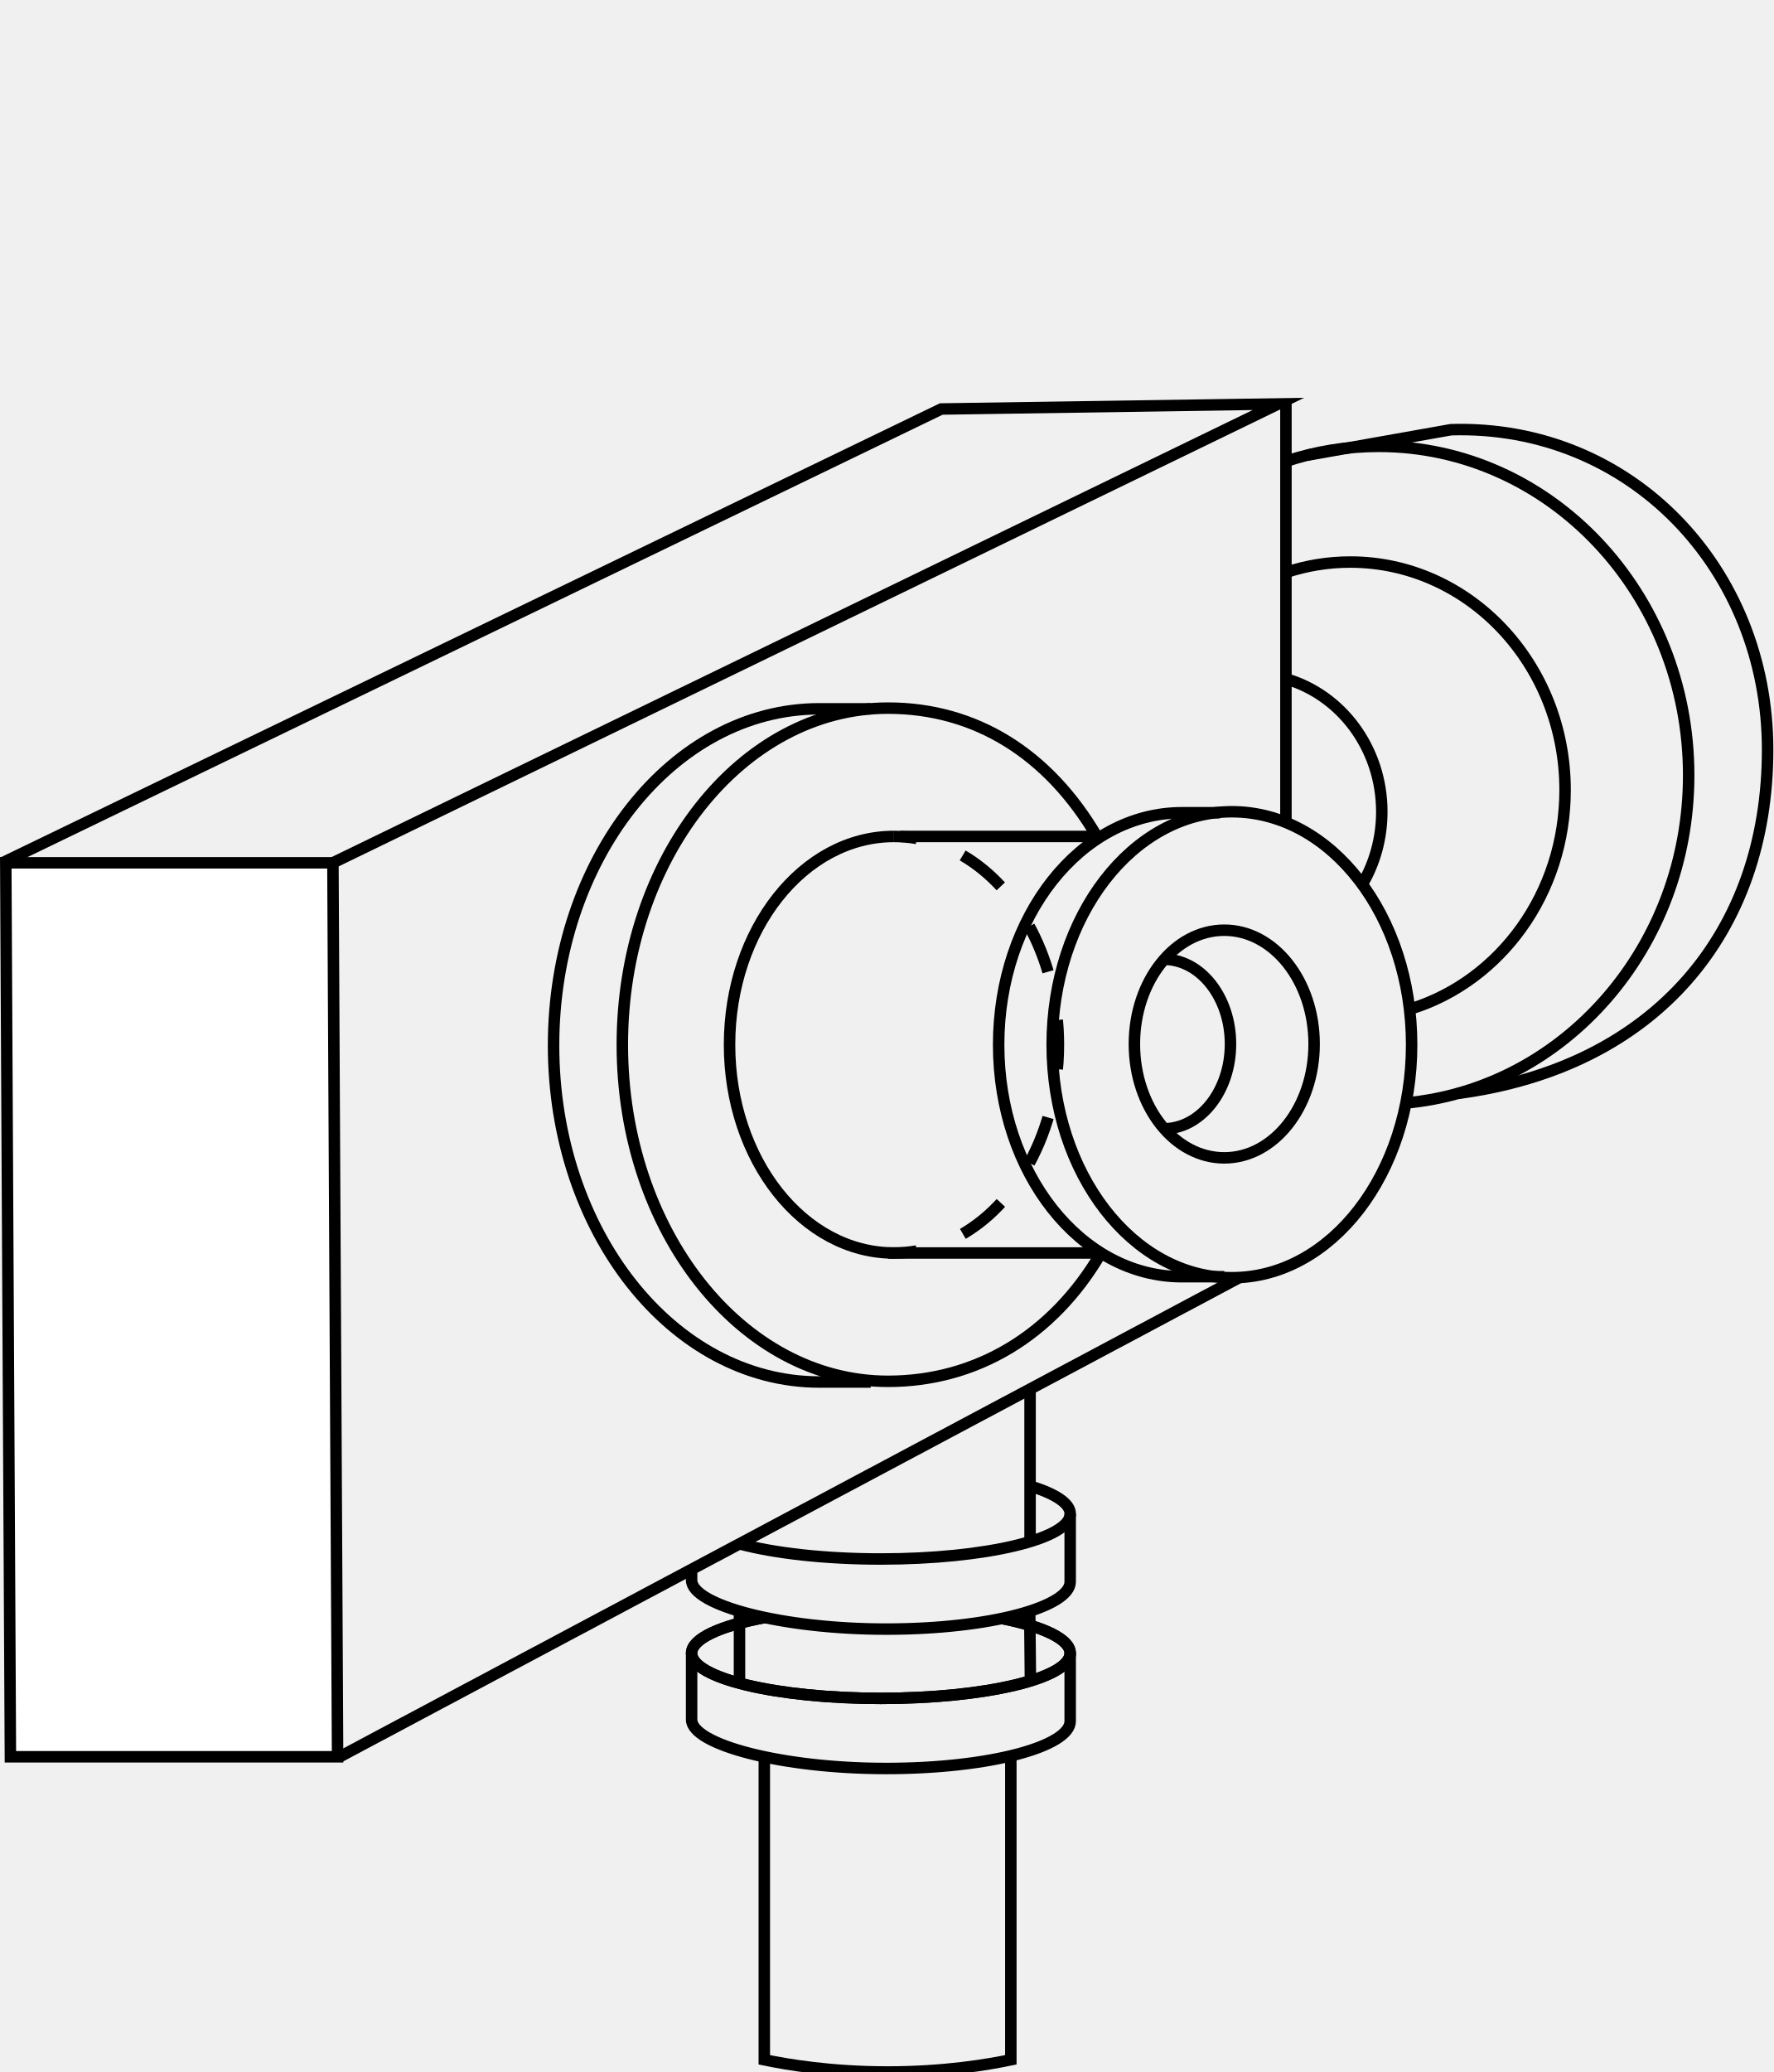
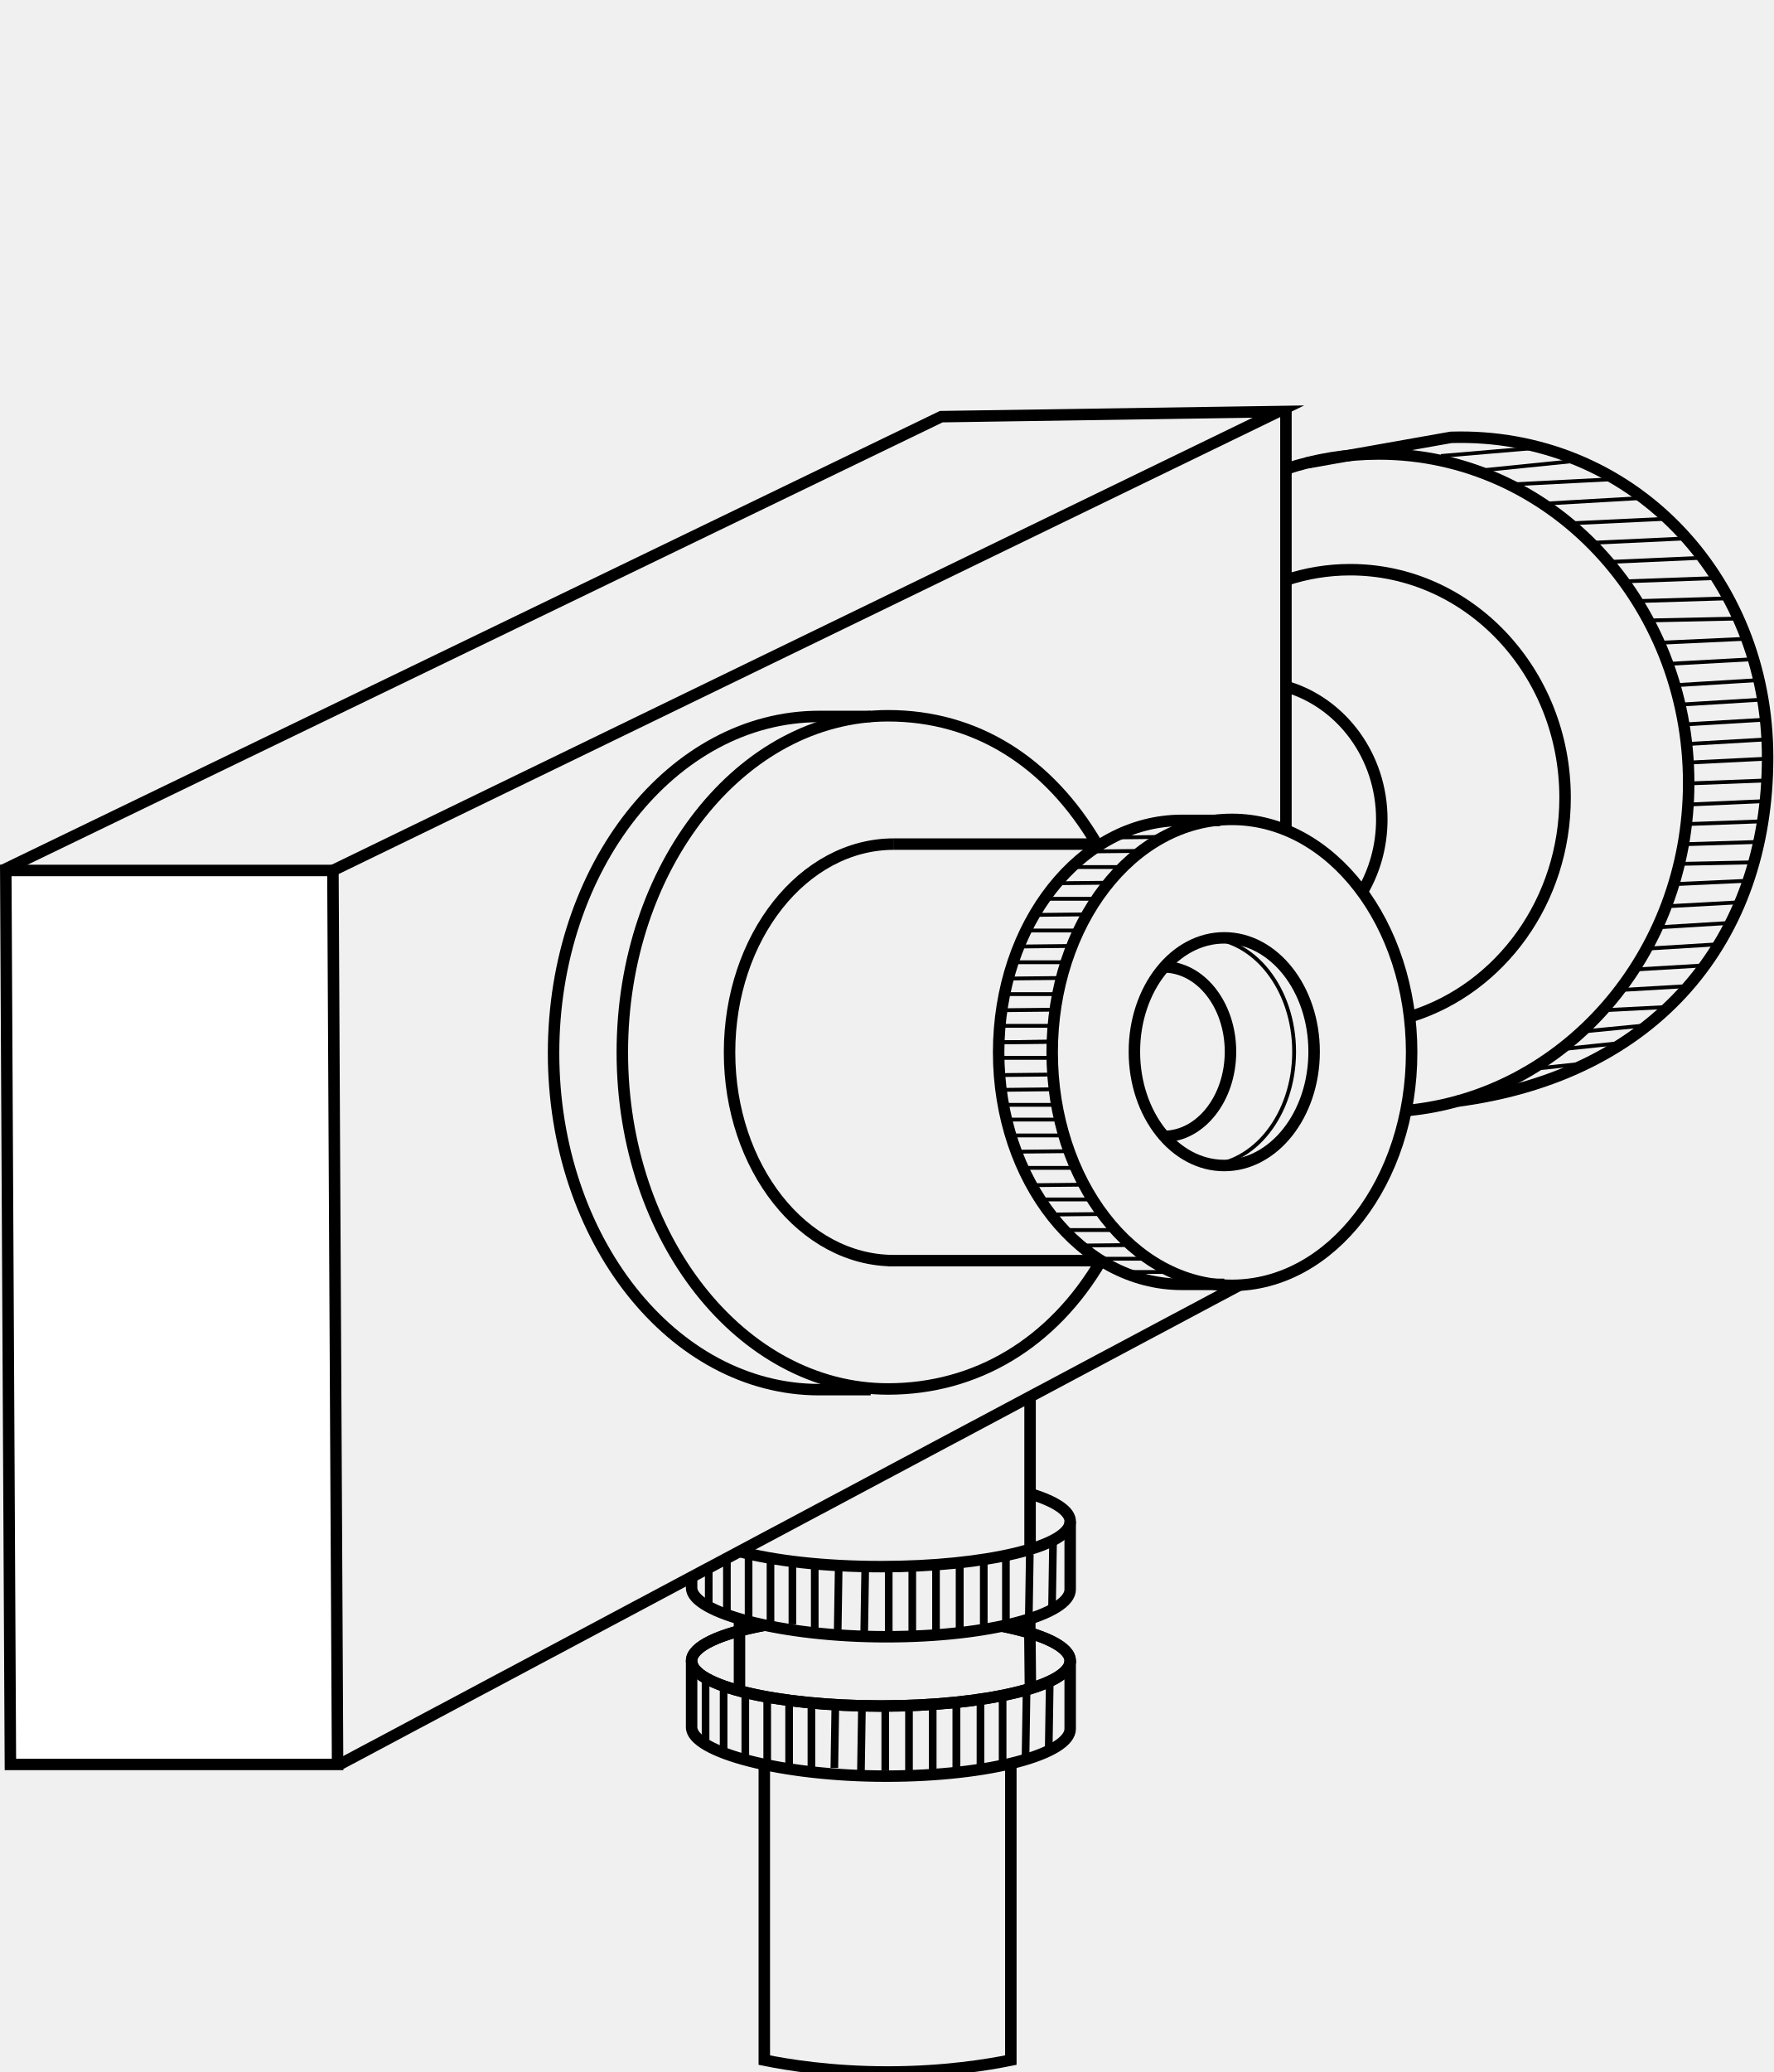
<svg xmlns="http://www.w3.org/2000/svg" version="1.1" id="图层_1" x="0px" y="0px" viewBox="0 0 463.74 541.7" style="enable-background:new 0 0 463.74 541.7;" xml:space="preserve">
  <style type="text/css">
	.st0{fill:#FFFFFF;stroke:#000000;stroke-width:3;stroke-miterlimit:10;}
	.st1{fill:none;stroke:#000000;stroke-width:3;stroke-miterlimit:10;}
- 	.st2{fill:none;stroke:#000000;stroke-width:3;stroke-miterlimit:10;stroke-dasharray:12.87,12.87;}
+ 	.st2{fill:none;stroke:#000000;stroke-miterlimit:10;}
+ 	.st3{fill:none;stroke:#000000;stroke-width:2;stroke-miterlimit:10;}
</style>
-   <polygon class="st0" points="88.28,459.29 2.72,459.29 1.51,225.57 87.06,225.57 " />
-   <polyline class="st1" points="0.66,225.57 246.14,106.93 334.31,105.6 87.06,225.57 " />
-   <line class="st0" x1="324.15" y1="333.98" x2="88.83" y2="459.29" />
-   <line class="st0" x1="336.28" y1="105.21" x2="336.28" y2="215.37" />
-   <path class="st1" d="M227.7,185.31h-13.44c-38.38,0-69.5,39.4-69.5,88s31.12,88,69.5,88h13.44" />
-   <path class="st1" d="M287.93,327.58c-12.66,21.67-32.77,33.55-55.69,33.55c-38.38,0-69.5-39.4-69.5-88s31.12-88,69.5-88  c22.87,0,41.94,11.96,54.6,33.55" />
-   <ellipse class="st1" cx="322.15" cy="273.13" rx="47" ry="60.91" />
-   <path class="st1" d="M319.05,212.48h-10c-26.45,0-47.9,27.15-47.9,60.65s21.44,60.65,47.9,60.65h11.1" />
-   <ellipse class="st1" cx="320.15" cy="272.95" rx="23.5" ry="29.76" />
-   <path class="st1" d="M304.28,250.79c9.66,0,17.5,9.92,17.5,22.16c0,12.24-7.84,22.16-17.5,22.16" />
-   <path class="st1" d="M233.78,327.58c-23.75,0-43-24.38-43-54.45s19.25-54.45,43-54.45" />
-   <g>
-     <g>
-       <path class="st1" d="M233.78,218.68c2.02,0,4.02,0.18,5.97,0.52" />
-       <path class="st2" d="M251.75,223.65c14.77,8.62,25.03,27.53,25.03,49.48c0,24.71-13,45.58-30.81,52.23" />
-       <path class="st1" d="M239.74,327.06c-1.95,0.34-3.94,0.52-5.97,0.52" />
-     </g>
+   <polygon class="st0" points="88.28,461.29 2.72,461.29 1.51,227.57 87.06,227.57 " />
+   <polyline class="st1" points="0.66,227.57 246.14,108.93 334.31,107.6 87.06,227.57 " />
+   <line class="st0" x1="324.15" y1="335.98" x2="88.83" y2="461.29" />
+   <line class="st0" x1="336.28" y1="107.21" x2="336.28" y2="217.37" />
+   <path class="st1" d="M227.7,187.31h-13.44c-38.38,0-69.5,39.4-69.5,88s31.12,88,69.5,88h13.44" />
+   <path class="st1" d="M287.93,329.58c-12.66,21.67-32.77,33.55-55.69,33.55c-38.38,0-69.5-39.4-69.5-88s31.12-88,69.5-88  c22.87,0,41.94,11.96,54.6,33.55" />
+   <ellipse class="st1" cx="322.15" cy="275.13" rx="47" ry="60.91" />
+   <path class="st1" d="M319.05,214.48h-10c-26.45,0-47.9,27.15-47.9,60.65s21.44,60.65,47.9,60.65h11.1" />
+   <ellipse class="st1" cx="320.15" cy="274.95" rx="23.5" ry="29.76" />
+   <path class="st2" d="M314.92,245.2c12.98,0,23.5,13.32,23.5,29.76c0,16.43-10.52,29.76-23.5,29.76" />
+   <path class="st1" d="M304.28,252.79c9.66,0,17.5,9.92,17.5,22.16c0,12.24-7.84,22.16-17.5,22.16" />
+   <path class="st1" d="M233.78,329.58c-23.75,0-43-24.38-43-54.45s19.25-54.45,43-54.45" />
+   <line class="st1" x1="232.25" y1="329.58" x2="286.85" y2="329.58" />
+   <line class="st1" x1="233.78" y1="220.68" x2="286.85" y2="220.68" />
+   <path class="st1" d="M336.28,122.61c7.66-2.55,15.81-3.92,24.27-3.92c44.76,0,81.05,38.5,81.05,86c0,44.99-32.55,81.9-74.03,85.68" />
+   <path class="st1" d="M336.28,151.66c5.31-1.77,10.96-2.72,16.82-2.72c31.03,0,56.18,26.69,56.18,59.61c0,27-16.92,49.82-40.13,57.14  " />
+   <path class="st1" d="M381.19,281.01" />
+   <path class="st1" d="M341.9,121l37.54-6.66c46.78-1.41,82.8,36.19,82.8,83.69s-29.12,82.98-81.05,89.84" />
+   <path class="st1" d="M180.86,412.28v2.84c0,6.52,23.52,12.79,50.86,12.79s48.14-5.84,48.14-12.37v-17.77" />
+   <path class="st1" d="M269.91,390.67c6.25,1.98,9.96,4.44,9.96,7.1c0,6.52-22.16,11.81-49.5,11.81c-14.71,0-27.92-1.53-36.98-3.96" />
+   <path class="st1" d="M180.86,434.21v17.35c0,6.52,23.52,12.79,50.86,12.79s48.14-5.84,48.14-12.37v-17.77" />
+   <path class="st1" d="M261.98,425.12c10.92,2.17,17.88,5.43,17.88,9.09c0,6.52-22.16,11.81-49.5,11.81s-49.5-5.29-49.5-11.81  c0-3.79,7.5-7.17,19.16-9.33" />
+   <path class="st1" d="M261.98,425.12c10.92,2.17,17.88,5.43,17.88,9.09c0,6.52-22.16,11.81-49.5,11.81s-49.5-5.29-49.5-11.81  c0-3.79,7.5-7.17,19.16-9.33" />
+   <line class="st1" x1="193.38" y1="423.22" x2="193.38" y2="442.05" />
+   <line class="st1" x1="269.28" y1="423.22" x2="269.46" y2="441.45" />
+   <line class="st1" x1="269.37" y1="365.23" x2="269.37" y2="405.03" />
+   <path class="st1" d="M199.87,461.29v77.3c6.01,1.22,17.43,3.12,32.37,3.11c14.8-0.01,26.11-1.9,32.1-3.11c0-25.77,0-51.53,0-77.3" />
+   <path class="st1" d="M336.28,179.48c14.45,4.17,25.07,18.15,25.07,34.74c0,6.97-1.87,13.47-5.11,18.98" />
+   <g id="图层_2">
+     <line class="st2" x1="285.1" y1="222.6" x2="298.53" y2="222.46" />
+     <line class="st2" x1="280.24" y1="226.68" x2="294.81" y2="226.68" />
+     <line class="st2" x1="277.7" y1="230.9" x2="291.13" y2="230.76" />
+     <line class="st2" x1="272.84" y1="234.98" x2="287.41" y2="234.98" />
+     <line class="st2" x1="270.82" y1="239.19" x2="284.26" y2="239.05" />
+     <line class="st2" x1="267.14" y1="243.27" x2="281.71" y2="243.27" />
+     <line class="st2" x1="266.68" y1="247.46" x2="280.11" y2="247.31" />
+     <line class="st2" x1="264.83" y1="251.57" x2="279.4" y2="251.57" />
+     <line class="st2" x1="289.94" y1="218.96" x2="303.37" y2="218.81" />
+     <line class="st2" x1="293.52" y1="332.55" x2="308.09" y2="332.55" />
+     <line class="st2" x1="264.25" y1="255.82" x2="277.68" y2="255.68" />
+     <line class="st2" x1="261.77" y1="259.9" x2="276.34" y2="259.9" />
+     <line class="st2" x1="262.34" y1="264.11" x2="275.77" y2="263.97" />
+     <line class="st2" x1="261.77" y1="268.19" x2="276.34" y2="268.19" />
+     <line class="st2" x1="260.99" y1="272.49" x2="274.43" y2="272.35" />
+     <line class="st2" x1="262.03" y1="288.85" x2="276.6" y2="288.85" />
+     <line class="st2" x1="260.42" y1="281.08" x2="273.86" y2="280.94" />
+     <line class="st2" x1="264.83" y1="296.85" x2="279.4" y2="296.85" />
+     <line class="st2" x1="266.13" y1="301.1" x2="279.56" y2="300.96" />
+     <line class="st2" x1="267.86" y1="305.33" x2="282.43" y2="305.33" />
+     <line class="st2" x1="269.63" y1="309.86" x2="283.06" y2="309.72" />
+     <line class="st2" x1="271.04" y1="313.58" x2="285.61" y2="313.58" />
+     <line class="st2" x1="260.99" y1="272.49" x2="274.43" y2="272.35" />
+     <line class="st2" x1="259.83" y1="276.57" x2="274.4" y2="276.57" />
+     <line class="st2" x1="261.12" y1="284.94" x2="274.56" y2="284.79" />
+     <line class="st2" x1="262.07" y1="292.7" x2="276.64" y2="292.7" />
+     <line class="st2" x1="275.72" y1="317.52" x2="289.15" y2="317.38" />
+     <line class="st2" x1="277.83" y1="321.58" x2="292.4" y2="321.58" />
+     <line class="st2" x1="281.22" y1="325.65" x2="294.65" y2="325.51" />
+     <line class="st2" x1="284.52" y1="329.08" x2="299.09" y2="329.08" />
  </g>
-   <line class="st1" x1="232.25" y1="327.58" x2="286.85" y2="327.58" />
-   <line class="st1" x1="235.46" y1="218.68" x2="286.85" y2="218.68" />
-   <path class="st1" d="M336.28,120.61c7.66-2.55,15.81-3.92,24.27-3.92c44.76,0,81.05,38.5,81.05,86c0,44.99-32.55,81.9-74.03,85.68" />
-   <path class="st1" d="M336.28,149.66c5.31-1.77,10.96-2.72,16.82-2.72c31.03,0,56.18,26.69,56.18,59.61c0,27-16.92,49.82-40.13,57.14  " />
-   <path class="st1" d="M381.19,279.01" />
-   <path class="st1" d="M341.9,119l37.54-6.66c46.78-1.41,82.8,36.19,82.8,83.69s-29.12,82.98-81.05,89.84" />
-   <path class="st1" d="M180.86,410.28v2.84c0,6.52,23.52,12.79,50.86,12.79s48.14-5.84,48.14-12.37v-17.77" />
-   <path class="st1" d="M269.91,388.67c6.25,1.98,9.96,4.44,9.96,7.1c0,6.52-22.16,11.81-49.5,11.81c-14.71,0-27.92-1.53-36.98-3.96" />
-   <path class="st1" d="M180.86,432.21v17.35c0,6.52,23.52,12.79,50.86,12.79s48.14-5.84,48.14-12.37v-17.77" />
-   <path class="st1" d="M261.98,423.12c10.92,2.17,17.88,5.43,17.88,9.09c0,6.52-22.16,11.81-49.5,11.81s-49.5-5.29-49.5-11.81  c0-3.79,7.5-7.17,19.16-9.33" />
-   <path class="st1" d="M261.98,423.12c10.92,2.17,17.88,5.43,17.88,9.09c0,6.52-22.16,11.81-49.5,11.81s-49.5-5.29-49.5-11.81  c0-3.79,7.5-7.17,19.16-9.33" />
-   <line class="st1" x1="193.38" y1="421.22" x2="193.38" y2="440.05" />
-   <line class="st1" x1="269.28" y1="421.22" x2="269.46" y2="439.45" />
-   <line class="st1" x1="269.37" y1="363.23" x2="269.37" y2="403.03" />
-   <path class="st1" d="M199.87,459.29v79.22c6.01,1.25,17.43,3.2,32.37,3.19c14.8-0.01,26.11-1.94,32.1-3.19c0-26.41,0-52.81,0-79.22" />
-   <path class="st1" d="M336.28,177.48c14.45,4.17,25.07,18.15,25.07,34.74c0,6.97-1.87,13.47-5.11,18.98" />
+   <g id="图层_3">
+     <line class="st2" x1="394.67" y1="126.67" x2="423.8" y2="125.18" />
+     <line class="st2" x1="403.06" y1="131.72" x2="429.68" y2="130.18" />
+     <line class="st2" x1="409.88" y1="136.86" x2="436.1" y2="135.61" />
+     <line class="st2" x1="376.82" y1="119.21" x2="402.74" y2="117" />
+     <line class="st2" x1="388.12" y1="122.91" x2="412.75" y2="120.41" />
+     <line class="st2" x1="416.37" y1="141.91" x2="441.09" y2="140.75" />
+     <line class="st2" x1="419.73" y1="146.96" x2="446.07" y2="145.78" />
+     <line class="st2" x1="424.38" y1="152.01" x2="449.82" y2="151.08" />
+     <line class="st2" x1="428.28" y1="157.15" x2="453.09" y2="156.39" />
+     <line class="st2" x1="431.26" y1="162.21" x2="455.49" y2="161.69" />
+     <line class="st2" x1="432.61" y1="168.11" x2="458.09" y2="166.93" />
+     <line class="st2" x1="435.23" y1="173.62" x2="459.79" y2="172.26" />
+     <line class="st2" x1="437.31" y1="179.18" x2="460.8" y2="177.74" />
+     <line class="st2" x1="439.1" y1="184.23" x2="461.88" y2="182.84" />
+     <line class="st2" x1="440.25" y1="189.41" x2="462.5" y2="188.09" />
+     <line class="st2" x1="440.94" y1="194.53" x2="462.57" y2="193.27" />
+     <line class="st2" x1="441.02" y1="199.4" x2="462.24" y2="198.33" />
+     <line class="st2" x1="442.46" y1="204.79" x2="462.81" y2="204" />
+     <line class="st2" x1="441.59" y1="210.33" x2="462.73" y2="209.38" />
+     <line class="st2" x1="440.96" y1="215.45" x2="461.78" y2="214.69" />
+     <line class="st2" x1="439.84" y1="220.73" x2="460.82" y2="220.08" />
+     <line class="st2" x1="439.12" y1="225.85" x2="458.73" y2="225.44" />
+     <line class="st2" x1="437.68" y1="231.15" x2="455.72" y2="230.32" />
+     <line class="st2" x1="435.7" y1="236.95" x2="455.26" y2="235.87" />
+     <line class="st2" x1="433.38" y1="242.45" x2="451.37" y2="241.35" />
+     <line class="st2" x1="430.14" y1="248.04" x2="448.49" y2="246.92" />
+     <line class="st2" x1="427.29" y1="253.48" x2="444.92" y2="252.44" />
+     <line class="st2" x1="423.51" y1="258.84" x2="439.98" y2="257.88" />
+     <line class="st2" x1="418.79" y1="264.14" x2="435.95" y2="263.27" />
+     <line class="st2" x1="413.34" y1="269.73" x2="430.57" y2="268.05" />
+     <line class="st2" x1="408.49" y1="274.29" x2="425.49" y2="272.5" />
+     <line class="st2" x1="398.15" y1="279.75" x2="415.15" y2="277.95" />
+   </g>
+   <g id="图层_4">
+     <line class="st3" x1="226.25" y1="410.62" x2="226" y2="426.65" />
+     <line class="st3" x1="232.41" y1="410.5" x2="232.41" y2="426.78" />
+     <line class="st3" x1="263.05" y1="406.87" x2="263.05" y2="425.19" />
+     <line class="st3" x1="244.77" y1="410.01" x2="244.77" y2="427.26" />
+     <line class="st3" x1="219.32" y1="410.01" x2="219.05" y2="427.26" />
+     <line class="st3" x1="238.57" y1="410.69" x2="238.57" y2="426.97" />
+     <line class="st3" x1="257.26" y1="408.45" x2="257.26" y2="426.78" />
+     <line class="st3" x1="250.98" y1="409.52" x2="250.98" y2="426.78" />
+     <line class="st3" x1="275.37" y1="403.61" x2="275.1" y2="421.17" />
+     <line class="st3" x1="213.06" y1="409.38" x2="213.06" y2="425.66" />
+     <line class="st3" x1="190.09" y1="407.94" x2="190.09" y2="421.55" />
+     <line class="st3" x1="201.49" y1="407.4" x2="201.49" y2="424.66" />
+     <line class="st3" x1="269.3" y1="406.34" x2="269.05" y2="422.37" />
+     <line class="st3" x1="207.22" y1="408.4" x2="207.22" y2="424.67" />
+     <line class="st3" x1="195.76" y1="405.19" x2="195.76" y2="423.52" />
+     <line class="st3" x1="250.98" y1="409.52" x2="250.98" y2="426.78" />
+     <line class="st3" x1="185.34" y1="410.6" x2="185.34" y2="418.89" />
+   </g>
+   <g id="图层_4_x5F_复制">
+     <line class="st3" x1="225.39" y1="447.2" x2="225.14" y2="463.23" />
+     <line class="st3" x1="231.5" y1="446.59" x2="231.5" y2="462.86" />
+     <line class="st3" x1="262.19" y1="443.44" x2="262.19" y2="461.77" />
+     <line class="st3" x1="243.91" y1="446.59" x2="243.91" y2="463.84" />
+     <line class="st3" x1="218.44" y1="446.17" x2="218.19" y2="462.2" />
+     <line class="st3" x1="237.71" y1="447.27" x2="237.71" y2="463.54" />
+     <line class="st3" x1="256.4" y1="445.02" x2="256.4" y2="463.35" />
+     <line class="st3" x1="250.12" y1="446.1" x2="250.12" y2="463.35" />
+     <line class="st3" x1="274.51" y1="440.18" x2="274.24" y2="457.74" />
+     <line class="st3" x1="212.19" y1="445.96" x2="212.19" y2="462.23" />
+     <line class="st3" x1="189.23" y1="439.8" x2="189.23" y2="458.12" />
+     <line class="st3" x1="200.63" y1="443.98" x2="200.63" y2="461.23" />
+     <line class="st3" x1="268.44" y1="442.91" x2="268.19" y2="458.94" />
+     <line class="st3" x1="206.36" y1="444.97" x2="206.36" y2="461.25" />
+     <line class="st3" x1="194.9" y1="441.76" x2="194.9" y2="460.09" />
+     <line class="st3" x1="250.12" y1="446.1" x2="250.12" y2="463.35" />
+     <line class="st3" x1="184.51" y1="437.96" x2="184.51" y2="455.21" />
+   </g>
</svg>
